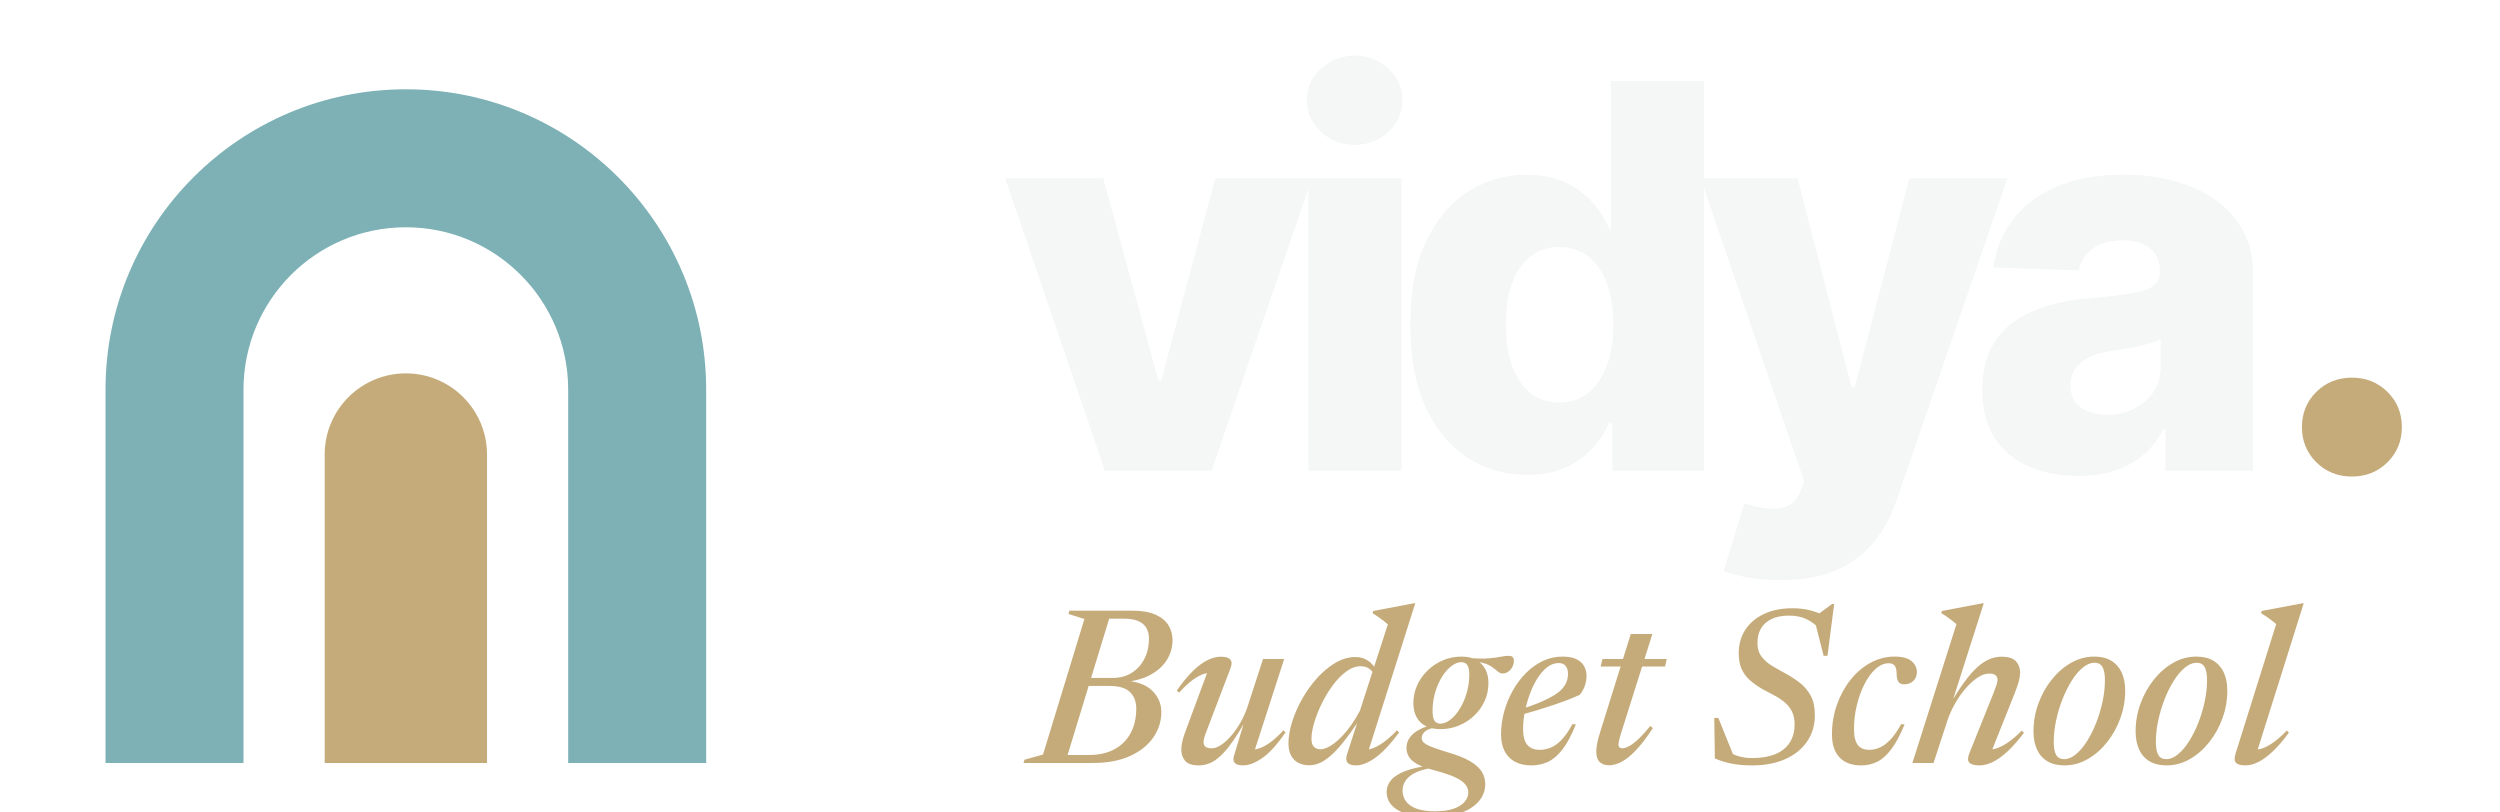
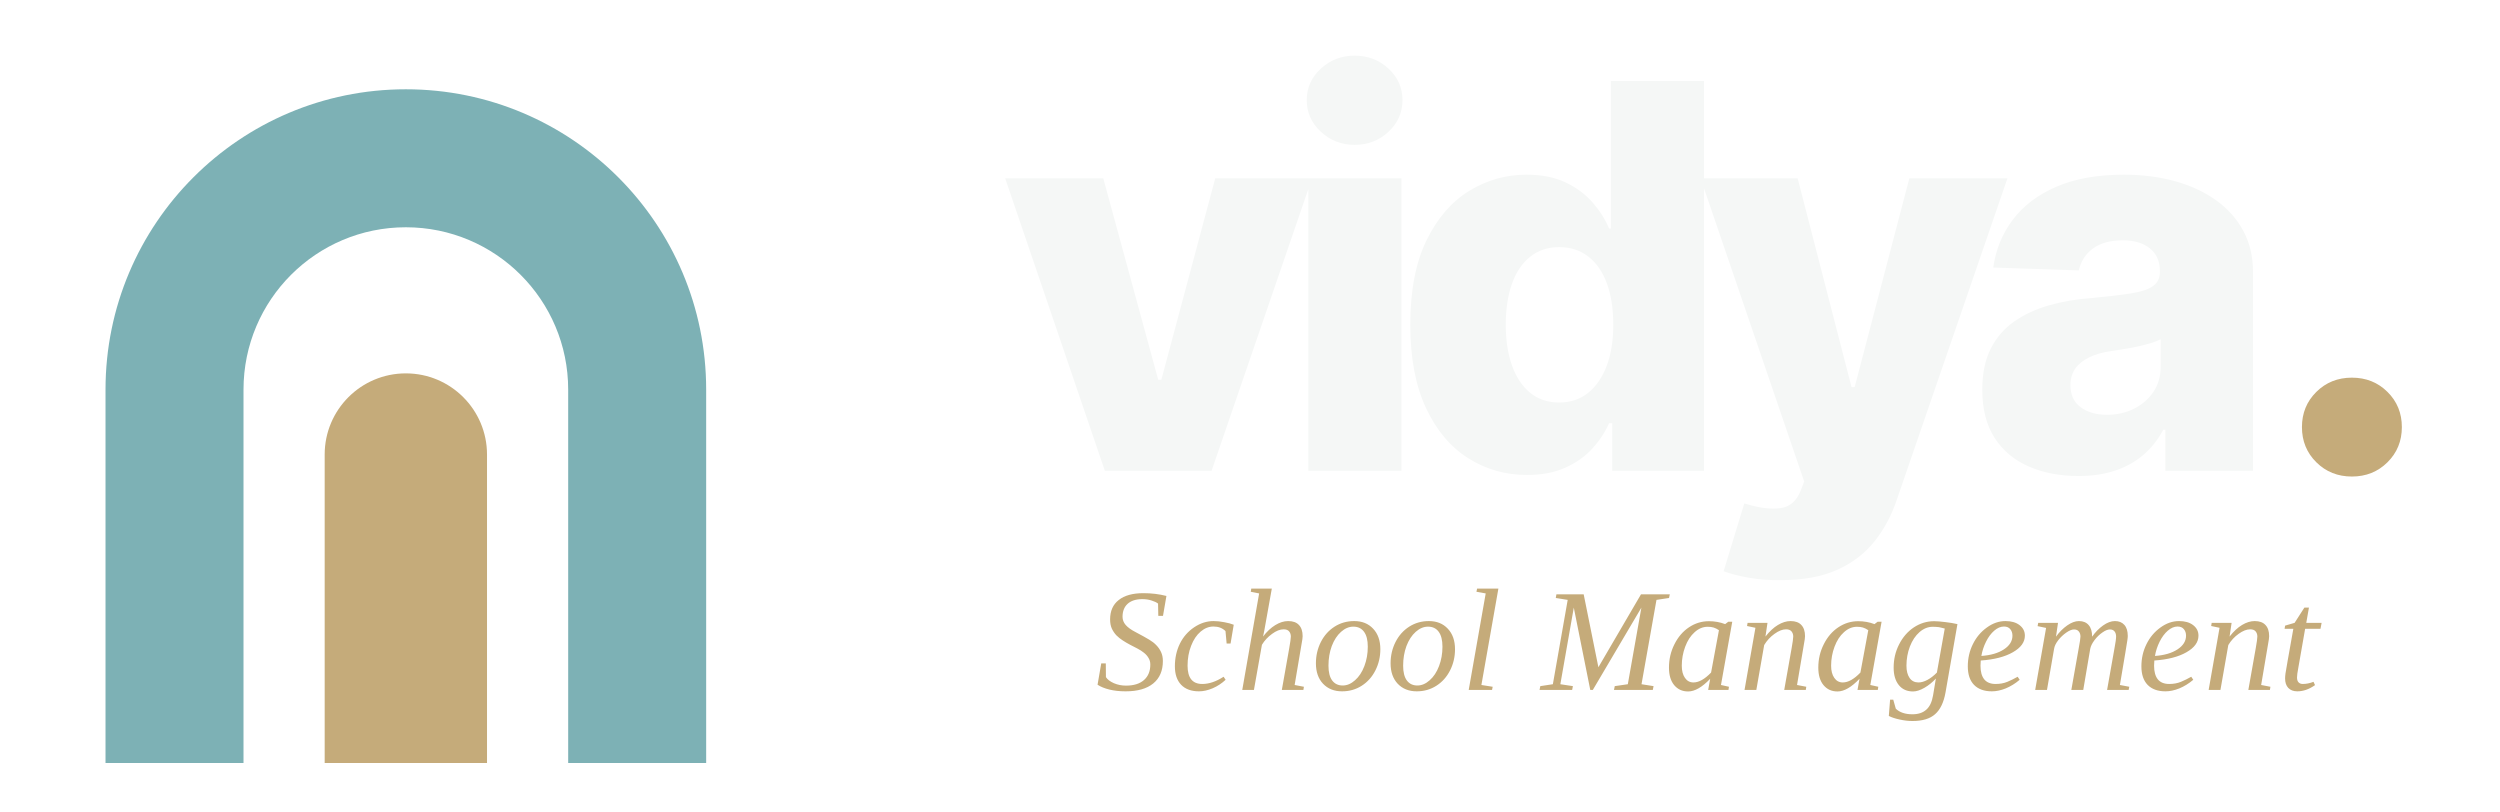
<svg xmlns="http://www.w3.org/2000/svg" viewBox="0 0 308 100" width="308" height="100">
  <g transform="translate(0.00 0.00) scale(1)">
    <path fill="#7DB1B5" d="M13 94V48A37 37 0 0 1 87 48V94H70V48A20 20 0 0 0 30 48V94Z" />
    <path fill="#C5AB7A" d="M40 94V56A10 10 0 0 1 60 56V94Z" />
  </g>
  <path fill="#F5F7F6" d="M161.641 21.971 149.266 58.0H136.117L123.839 21.971H135.924L142.691 46.785H143.078L149.717 21.971ZM161.184 58.0V21.971H172.657V58.0ZM166.888 17.846Q164.471 17.846 162.731 16.234Q160.991 14.623 160.991 12.335Q160.991 10.047 162.731 8.452Q164.471 6.856 166.888 6.856Q169.338 6.856 171.062 8.452Q172.786 10.047 172.786 12.335Q172.786 14.623 171.062 16.234Q169.338 17.846 166.888 17.846ZM188.121 58.516Q184.157 58.516 180.886 56.453Q177.615 54.391 175.681 50.266Q173.748 46.141 173.748 40.018Q173.748 33.669 175.762 29.576Q177.776 25.483 181.031 23.501Q184.286 21.52 188.056 21.52Q190.892 21.52 192.906 22.486Q194.92 23.453 196.242 24.984Q197.563 26.515 198.24 28.158H198.465V9.982H209.938V58.0H198.626V52.135H198.24Q197.498 53.811 196.177 55.261Q194.856 56.711 192.858 57.613Q190.86 58.516 188.121 58.516ZM192.084 49.589Q194.179 49.589 195.662 48.396Q197.144 47.204 197.95 45.061Q198.755 42.918 198.755 40.018Q198.755 37.053 197.966 34.91Q197.176 32.767 195.678 31.606Q194.179 30.446 192.084 30.446Q189.99 30.446 188.507 31.639Q187.025 32.831 186.268 34.974Q185.51 37.117 185.51 40.018Q185.51 42.886 186.284 45.045Q187.057 47.204 188.523 48.396Q189.99 49.589 192.084 49.589ZM219.407 71.471Q217.345 71.503 215.492 71.181Q213.639 70.858 212.35 70.375L214.896 62.028L215.153 62.093Q217.57 62.834 219.327 62.608Q221.083 62.383 221.857 60.417L222.276 59.321L209.514 21.971H221.47L228.109 47.688H228.495L235.231 21.971H247.316L233.716 61.48Q232.749 64.413 230.961 66.669Q229.172 68.925 226.352 70.198Q223.532 71.471 219.407 71.471ZM256.076 58.645Q252.628 58.645 249.937 57.468Q247.246 56.292 245.731 53.939Q244.217 51.587 244.217 48.01Q244.217 45.013 245.264 42.95Q246.311 40.888 248.164 39.599Q250.017 38.31 252.434 37.617Q254.851 36.924 257.591 36.73Q260.652 36.44 262.521 36.15Q264.391 35.86 265.245 35.248Q266.099 34.636 266.099 33.54V33.379Q266.099 31.606 264.874 30.607Q263.649 29.608 261.522 29.608Q259.234 29.608 257.865 30.607Q256.495 31.606 256.108 33.314L245.57 32.96Q246.021 29.673 247.971 27.079Q249.921 24.484 253.353 23.002Q256.785 21.52 261.651 21.52Q265.067 21.52 267.968 22.325Q270.868 23.131 273.027 24.678Q275.186 26.225 276.379 28.448Q277.571 30.672 277.571 33.508V58.0H266.775V52.94H266.517Q265.518 54.81 264.036 56.066Q262.554 57.323 260.572 57.984Q258.59 58.645 256.076 58.645ZM259.589 51.104Q261.426 51.104 262.924 50.346Q264.423 49.589 265.309 48.268Q266.195 46.946 266.195 45.174V41.79Q265.712 42.048 265.019 42.257Q264.326 42.467 263.488 42.66Q262.65 42.854 261.796 42.982Q260.942 43.111 260.169 43.24Q258.525 43.466 257.381 44.03Q256.237 44.594 255.657 45.432Q255.077 46.27 255.077 47.462Q255.077 49.234 256.334 50.169Q257.591 51.104 259.589 51.104Z" />
  <path fill="#C5AB7A" d="M289.754 58.709Q287.144 58.709 285.371 56.953Q283.599 55.196 283.599 52.618Q283.599 50.04 285.371 48.284Q287.144 46.527 289.754 46.527Q292.364 46.527 294.137 48.284Q295.909 50.04 295.909 52.618Q295.909 55.196 294.137 56.953Q292.364 58.709 289.754 58.709Z" />
-   <path fill="#C5AB7A" d="M134.533 76.221 135.654 75.235H139.501Q141.269 75.235 142.363 75.728Q143.457 76.221 143.956 77.037Q144.456 77.854 144.456 78.853Q144.456 80.176 143.767 81.29Q143.078 82.403 141.742 83.132Q140.405 83.862 138.448 84.037L138.596 83.848Q140.864 84.01 141.971 85.11Q143.078 86.21 143.078 87.736Q143.078 89.397 142.106 90.828Q141.135 92.258 139.245 93.129Q137.355 94.0 134.601 94.0H129.929L129.646 93.014H134.142Q135.991 93.014 137.294 92.312Q138.596 91.611 139.292 90.321Q139.987 89.032 139.987 87.29Q139.987 86.022 139.218 85.266Q138.448 84.51 136.707 84.51H132.184L132.359 83.524H137.03Q138.448 83.524 139.454 82.876Q140.459 82.228 141.006 81.135Q141.553 80.041 141.553 78.704Q141.553 77.908 141.222 77.348Q140.892 76.787 140.21 76.504Q139.528 76.221 138.462 76.221ZM133.601 76.261 131.631 75.64 131.752 75.235H136.95L131.226 94.0H126.096L126.217 93.595L128.499 92.96ZM152.016 93.15 153.406 88.559 153.541 88.627Q152.623 90.274 151.847 91.374Q151.071 92.475 150.382 93.116Q149.694 93.757 149.039 94.027Q148.384 94.297 147.709 94.297Q146.507 94.297 146.022 93.75Q145.536 93.204 145.536 92.353Q145.536 91.921 145.65 91.394Q145.765 90.868 145.981 90.287L148.951 82.269L149.41 82.93Q148.951 82.835 148.344 83.018Q147.736 83.2 146.973 83.747Q146.21 84.293 145.279 85.32L144.982 85.076Q146.049 83.551 146.994 82.64Q147.939 81.728 148.789 81.317Q149.639 80.905 150.409 80.905Q151.246 80.905 151.563 81.243Q151.881 81.58 151.597 82.336L148.6 90.193Q148.438 90.612 148.357 90.915Q148.276 91.219 148.276 91.435Q148.276 91.826 148.533 92.009Q148.789 92.191 149.288 92.191Q149.815 92.191 150.436 91.779Q151.057 91.368 151.678 90.652Q152.299 89.936 152.819 89.025Q153.339 88.114 153.676 87.129L155.607 81.189H158.212L154.432 92.879L154.054 92.34Q154.513 92.407 155.127 92.204Q155.742 92.002 156.498 91.462Q157.254 90.922 158.118 89.977L158.374 90.234Q156.822 92.488 155.512 93.392Q154.203 94.297 153.163 94.297Q152.421 94.297 152.137 94.007Q151.853 93.716 152.016 93.15ZM169.444 83.497Q169.188 82.755 168.742 82.417Q168.297 82.079 167.662 82.079Q166.744 82.079 165.86 82.727Q164.976 83.376 164.206 84.422Q163.437 85.468 162.843 86.676Q162.249 87.885 161.911 89.032Q161.574 90.18 161.574 91.003Q161.574 91.719 161.884 92.016Q162.195 92.312 162.708 92.312Q163.032 92.312 163.47 92.124Q163.909 91.934 164.402 91.556Q164.895 91.178 165.428 90.612Q165.961 90.044 166.501 89.282Q167.041 88.519 167.541 87.561L170.983 76.922Q170.74 76.707 170.443 76.477Q170.146 76.248 169.815 76.011Q169.485 75.775 169.107 75.546L169.174 75.275L174.142 74.331H174.358L168.459 92.92L167.959 92.367Q168.405 92.421 169.019 92.225Q169.633 92.029 170.409 91.482Q171.186 90.936 172.103 89.977L172.374 90.234Q170.767 92.407 169.444 93.352Q168.121 94.297 167.041 94.297Q166.285 94.297 166.008 93.953Q165.732 93.609 165.961 92.906L167.433 88.344H167.675Q166.488 90.193 165.549 91.368Q164.611 92.542 163.862 93.17Q163.113 93.797 162.485 94.041Q161.857 94.284 161.304 94.284Q160.548 94.284 159.967 93.987Q159.387 93.689 159.062 93.089Q158.739 92.488 158.739 91.597Q158.739 90.368 159.191 88.931Q159.643 87.493 160.44 86.082Q161.236 84.671 162.289 83.511Q163.342 82.35 164.543 81.648Q165.745 80.945 167.001 80.945Q167.878 80.945 168.56 81.411Q169.242 81.877 169.755 82.849ZM185.131 82.971Q184.861 82.971 184.645 82.815Q184.429 82.66 184.159 82.43Q183.889 82.201 183.498 81.978Q183.106 81.755 182.505 81.62Q181.904 81.486 181.027 81.513L180.865 81.04Q182.39 81.189 183.329 81.114Q184.267 81.04 184.854 80.918Q185.441 80.797 185.9 80.797Q186.197 80.797 186.353 80.945Q186.508 81.094 186.508 81.391Q186.508 81.715 186.4 81.999Q186.292 82.282 186.096 82.505Q185.9 82.728 185.651 82.849Q185.401 82.971 185.131 82.971ZM177.449 89.153Q177.949 89.153 178.455 88.829Q178.961 88.505 179.42 87.932Q179.879 87.358 180.237 86.595Q180.595 85.832 180.804 84.948Q181.013 84.064 181.013 83.119Q181.013 82.282 180.77 81.931Q180.527 81.58 180.055 81.58Q179.555 81.58 179.049 81.897Q178.543 82.215 178.077 82.788Q177.611 83.362 177.254 84.125Q176.896 84.888 176.693 85.779Q176.491 86.669 176.491 87.615Q176.491 88.451 176.734 88.802Q176.977 89.153 177.449 89.153ZM180.055 80.892Q181.135 80.892 181.871 81.303Q182.606 81.715 182.991 82.444Q183.376 83.173 183.376 84.159Q183.376 85.333 182.91 86.359Q182.444 87.385 181.621 88.168Q180.797 88.951 179.731 89.39Q178.664 89.829 177.449 89.829Q176.369 89.829 175.627 89.437Q174.884 89.046 174.506 88.323Q174.128 87.601 174.128 86.629Q174.128 85.468 174.587 84.442Q175.046 83.416 175.87 82.613Q176.693 81.809 177.76 81.351Q178.826 80.892 180.055 80.892ZM176.599 100.669Q175.087 100.669 174 100.446Q172.913 100.224 172.211 99.805Q171.509 99.386 171.172 98.82Q170.834 98.252 170.834 97.578Q170.834 96.754 171.395 96.093Q171.955 95.431 173.204 94.965Q174.452 94.499 176.504 94.27H177.53L177.517 94.54Q176.329 94.581 175.445 94.81Q174.56 95.04 173.973 95.418Q173.386 95.796 173.089 96.302Q172.792 96.808 172.792 97.388Q172.792 98.131 173.21 98.712Q173.629 99.292 174.506 99.623Q175.384 99.954 176.788 99.954Q178.192 99.954 179.096 99.63Q180.001 99.305 180.446 98.779Q180.892 98.252 180.892 97.659Q180.892 97.2 180.656 96.822Q180.419 96.444 179.913 96.113Q179.407 95.782 178.583 95.478Q177.76 95.174 176.599 94.864Q175.262 94.526 174.54 94.101Q173.818 93.676 173.548 93.183Q173.278 92.691 173.278 92.124Q173.278 91.462 173.656 90.909Q174.034 90.355 174.756 89.943Q175.478 89.531 176.504 89.329L176.842 89.639Q175.964 89.761 175.559 90.119Q175.154 90.477 175.154 90.909Q175.154 91.124 175.256 91.307Q175.357 91.489 175.688 91.692Q176.018 91.894 176.673 92.13Q177.328 92.367 178.435 92.704Q180.149 93.204 181.142 93.797Q182.134 94.391 182.559 95.087Q182.984 95.782 182.984 96.619Q182.984 97.483 182.552 98.219Q182.12 98.954 181.297 99.501Q180.473 100.048 179.292 100.358Q178.111 100.669 176.599 100.669ZM192.043 81.688Q191.26 81.688 190.592 82.215Q189.924 82.741 189.377 83.625Q188.83 84.51 188.445 85.583Q188.061 86.656 187.851 87.75Q187.642 88.843 187.642 89.788Q187.642 91.178 188.175 91.779Q188.709 92.38 189.68 92.38Q190.382 92.38 191.058 92.103Q191.733 91.826 192.394 91.138Q193.055 90.45 193.717 89.221L194.149 89.234Q193.353 91.233 192.495 92.333Q191.638 93.433 190.7 93.865Q189.762 94.297 188.681 94.297Q187.48 94.297 186.643 93.845Q185.806 93.392 185.367 92.542Q184.929 91.692 184.929 90.477Q184.929 89.073 185.307 87.689Q185.685 86.305 186.373 85.083Q187.061 83.862 188 82.917Q188.938 81.972 190.079 81.431Q191.22 80.892 192.489 80.892Q193.569 80.892 194.223 81.216Q194.878 81.54 195.168 82.086Q195.459 82.633 195.459 83.267Q195.459 83.888 195.249 84.496Q195.04 85.103 194.621 85.603Q194.014 85.886 193.157 86.217Q192.299 86.548 191.314 86.879Q190.329 87.21 189.276 87.527Q188.222 87.844 187.197 88.114L187.251 87.412Q188.695 86.966 189.714 86.535Q190.733 86.103 191.409 85.691Q192.084 85.279 192.468 84.847Q192.853 84.415 193.015 83.963Q193.177 83.511 193.177 83.011Q193.177 82.606 193.042 82.302Q192.907 81.999 192.657 81.843Q192.407 81.688 192.043 81.688ZM197.2 82.12 197.429 81.189H205.34L205.138 82.12ZM199.711 90.341Q199.589 90.733 199.522 90.996Q199.454 91.26 199.428 91.428Q199.4 91.597 199.4 91.719Q199.4 91.975 199.529 92.083Q199.657 92.191 199.887 92.191Q200.197 92.191 200.676 91.941Q201.155 91.692 201.81 91.091Q202.465 90.49 203.302 89.451L203.639 89.694Q202.762 91.03 201.999 91.921Q201.237 92.812 200.568 93.332Q199.9 93.852 199.313 94.067Q198.726 94.284 198.213 94.284Q197.551 94.284 197.106 93.899Q196.66 93.514 196.66 92.569Q196.66 92.218 196.755 91.658Q196.849 91.097 197.16 90.126L200.912 78.111H203.572ZM224.214 77.53Q223.498 76.733 222.58 76.288Q221.662 75.843 220.393 75.843Q219.165 75.843 218.3 76.241Q217.437 76.639 216.978 77.381Q216.519 78.124 216.519 79.191Q216.519 80.216 217.011 80.878Q217.504 81.54 218.307 82.025Q219.111 82.511 220.042 83.011Q220.96 83.511 221.77 84.145Q222.58 84.779 223.086 85.725Q223.593 86.669 223.593 88.114Q223.593 89.936 222.648 91.334Q221.703 92.731 219.968 93.514Q218.233 94.297 215.857 94.297Q214.494 94.297 213.38 94.088Q212.266 93.879 211.267 93.433L211.2 88.451H211.699L213.751 93.528L212.59 92.461Q213.4 92.92 214.156 93.156Q214.912 93.392 215.898 93.392Q217.544 93.392 218.706 92.913Q219.867 92.434 220.481 91.502Q221.095 90.571 221.095 89.234Q221.095 88.249 220.731 87.581Q220.366 86.912 219.779 86.447Q219.192 85.981 218.496 85.623Q217.801 85.266 217.139 84.901Q216.262 84.388 215.601 83.814Q214.939 83.24 214.575 82.437Q214.21 81.634 214.21 80.473Q214.21 78.84 215.02 77.591Q215.83 76.342 217.322 75.64Q218.814 74.938 220.825 74.938Q222.026 74.938 223.026 75.195Q224.025 75.451 225.091 76.031L223.863 75.775L225.712 74.412H225.969L225.145 80.797H224.673L223.512 76.248ZM232.705 81.715Q231.828 81.715 231.051 82.43Q230.275 83.146 229.681 84.327Q229.087 85.508 228.75 86.933Q228.412 88.357 228.412 89.788Q228.412 91.178 228.878 91.779Q229.344 92.38 230.288 92.38Q230.964 92.38 231.618 92.083Q232.273 91.786 232.921 91.097Q233.569 90.409 234.217 89.221L234.649 89.234Q233.852 91.178 233.022 92.285Q232.192 93.392 231.281 93.845Q230.369 94.297 229.303 94.297Q227.561 94.297 226.63 93.311Q225.698 92.326 225.698 90.477Q225.698 88.559 226.306 86.832Q226.913 85.103 227.98 83.76Q229.047 82.417 230.444 81.654Q231.841 80.892 233.407 80.892Q234.851 80.892 235.506 81.452Q236.161 82.012 236.161 82.808Q236.161 83.457 235.729 83.882Q235.297 84.307 234.595 84.307Q234.123 84.32 233.893 83.996Q233.663 83.672 233.663 82.984Q233.65 82.296 233.421 82.005Q233.191 81.715 232.705 81.715ZM239.928 88.749 238.213 94.0H235.608L241.035 76.895Q240.792 76.68 240.508 76.464Q240.225 76.248 239.894 76.011Q239.563 75.775 239.172 75.546L239.239 75.275L244.194 74.331H244.396L240.4 86.859L240.225 86.818Q241.169 85.171 241.993 84.044Q242.817 82.916 243.579 82.221Q244.342 81.526 245.084 81.215Q245.827 80.905 246.583 80.905Q247.839 80.905 248.358 81.465Q248.878 82.025 248.878 82.862Q248.878 83.322 248.73 83.895Q248.581 84.469 248.19 85.468L245.22 92.906L244.855 92.353Q245.328 92.394 245.949 92.204Q246.57 92.016 247.353 91.489Q248.136 90.963 249.081 90.017L249.351 90.274Q248.257 91.732 247.285 92.616Q246.313 93.501 245.469 93.899Q244.626 94.297 243.883 94.297Q242.911 94.297 242.607 93.939Q242.304 93.582 242.641 92.758L245.584 85.427Q245.868 84.712 245.982 84.361Q246.097 84.01 246.097 83.781Q246.097 83.403 245.854 83.193Q245.611 82.984 245.058 82.984Q244.369 82.984 243.613 83.497Q242.857 84.01 242.135 84.854Q241.412 85.698 240.839 86.717Q240.265 87.736 239.928 88.749ZM258.017 80.892Q259.246 80.892 260.09 81.391Q260.933 81.891 261.379 82.829Q261.825 83.767 261.825 85.09Q261.825 86.832 261.231 88.478Q260.637 90.126 259.597 91.435Q258.558 92.745 257.207 93.521Q255.858 94.297 254.332 94.297Q253.103 94.297 252.253 93.797Q251.403 93.298 250.964 92.353Q250.525 91.408 250.525 90.099Q250.525 88.357 251.119 86.71Q251.713 85.063 252.752 83.754Q253.792 82.444 255.142 81.668Q256.492 80.892 258.017 80.892ZM254.305 93.528Q255.02 93.528 255.743 92.934Q256.465 92.34 257.106 91.334Q257.748 90.328 258.247 89.059Q258.747 87.79 259.037 86.427Q259.327 85.063 259.327 83.781Q259.327 82.674 259.017 82.161Q258.706 81.648 258.045 81.648Q257.329 81.648 256.607 82.242Q255.885 82.835 255.243 83.848Q254.602 84.861 254.103 86.13Q253.603 87.398 253.313 88.755Q253.023 90.112 253.023 91.394Q253.023 92.501 253.326 93.014Q253.63 93.528 254.305 93.528ZM270.599 80.892Q271.828 80.892 272.672 81.391Q273.515 81.891 273.961 82.829Q274.406 83.767 274.406 85.09Q274.406 86.832 273.812 88.478Q273.218 90.126 272.179 91.435Q271.139 92.745 269.789 93.521Q268.439 94.297 266.914 94.297Q265.685 94.297 264.835 93.797Q263.984 93.298 263.546 92.353Q263.107 91.408 263.107 90.099Q263.107 88.357 263.701 86.71Q264.295 85.063 265.334 83.754Q266.374 82.444 267.724 81.668Q269.074 80.892 270.599 80.892ZM266.887 93.528Q267.602 93.528 268.325 92.934Q269.047 92.34 269.688 91.334Q270.329 90.328 270.829 89.059Q271.328 87.79 271.619 86.427Q271.909 85.063 271.909 83.781Q271.909 82.674 271.598 82.161Q271.288 81.648 270.626 81.648Q269.911 81.648 269.189 82.242Q268.466 82.835 267.825 83.848Q267.184 84.861 266.684 86.13Q266.185 87.398 265.895 88.755Q265.604 90.112 265.604 91.394Q265.604 92.501 265.908 93.014Q266.212 93.528 266.887 93.528ZM280.427 76.882Q280.184 76.68 279.901 76.457Q279.617 76.234 279.287 76.005Q278.956 75.775 278.564 75.546L278.632 75.275L283.613 74.331H283.816L277.984 92.866L277.552 92.312Q277.957 92.407 278.551 92.252Q279.145 92.097 279.941 91.563Q280.738 91.03 281.737 90.004L281.993 90.26Q280.927 91.719 279.968 92.609Q279.01 93.501 278.186 93.899Q277.363 94.297 276.647 94.297Q275.756 94.297 275.466 93.966Q275.176 93.635 275.419 92.853Z" />
+   <text x="135" y="85" fill="#C5AB7A" font-family="Georgia, 'Times New Roman', Newsreader, serif" font-style="italic" font-weight="500" font-size="18" letter-spacing="0.2">School Management</text>
</svg>
